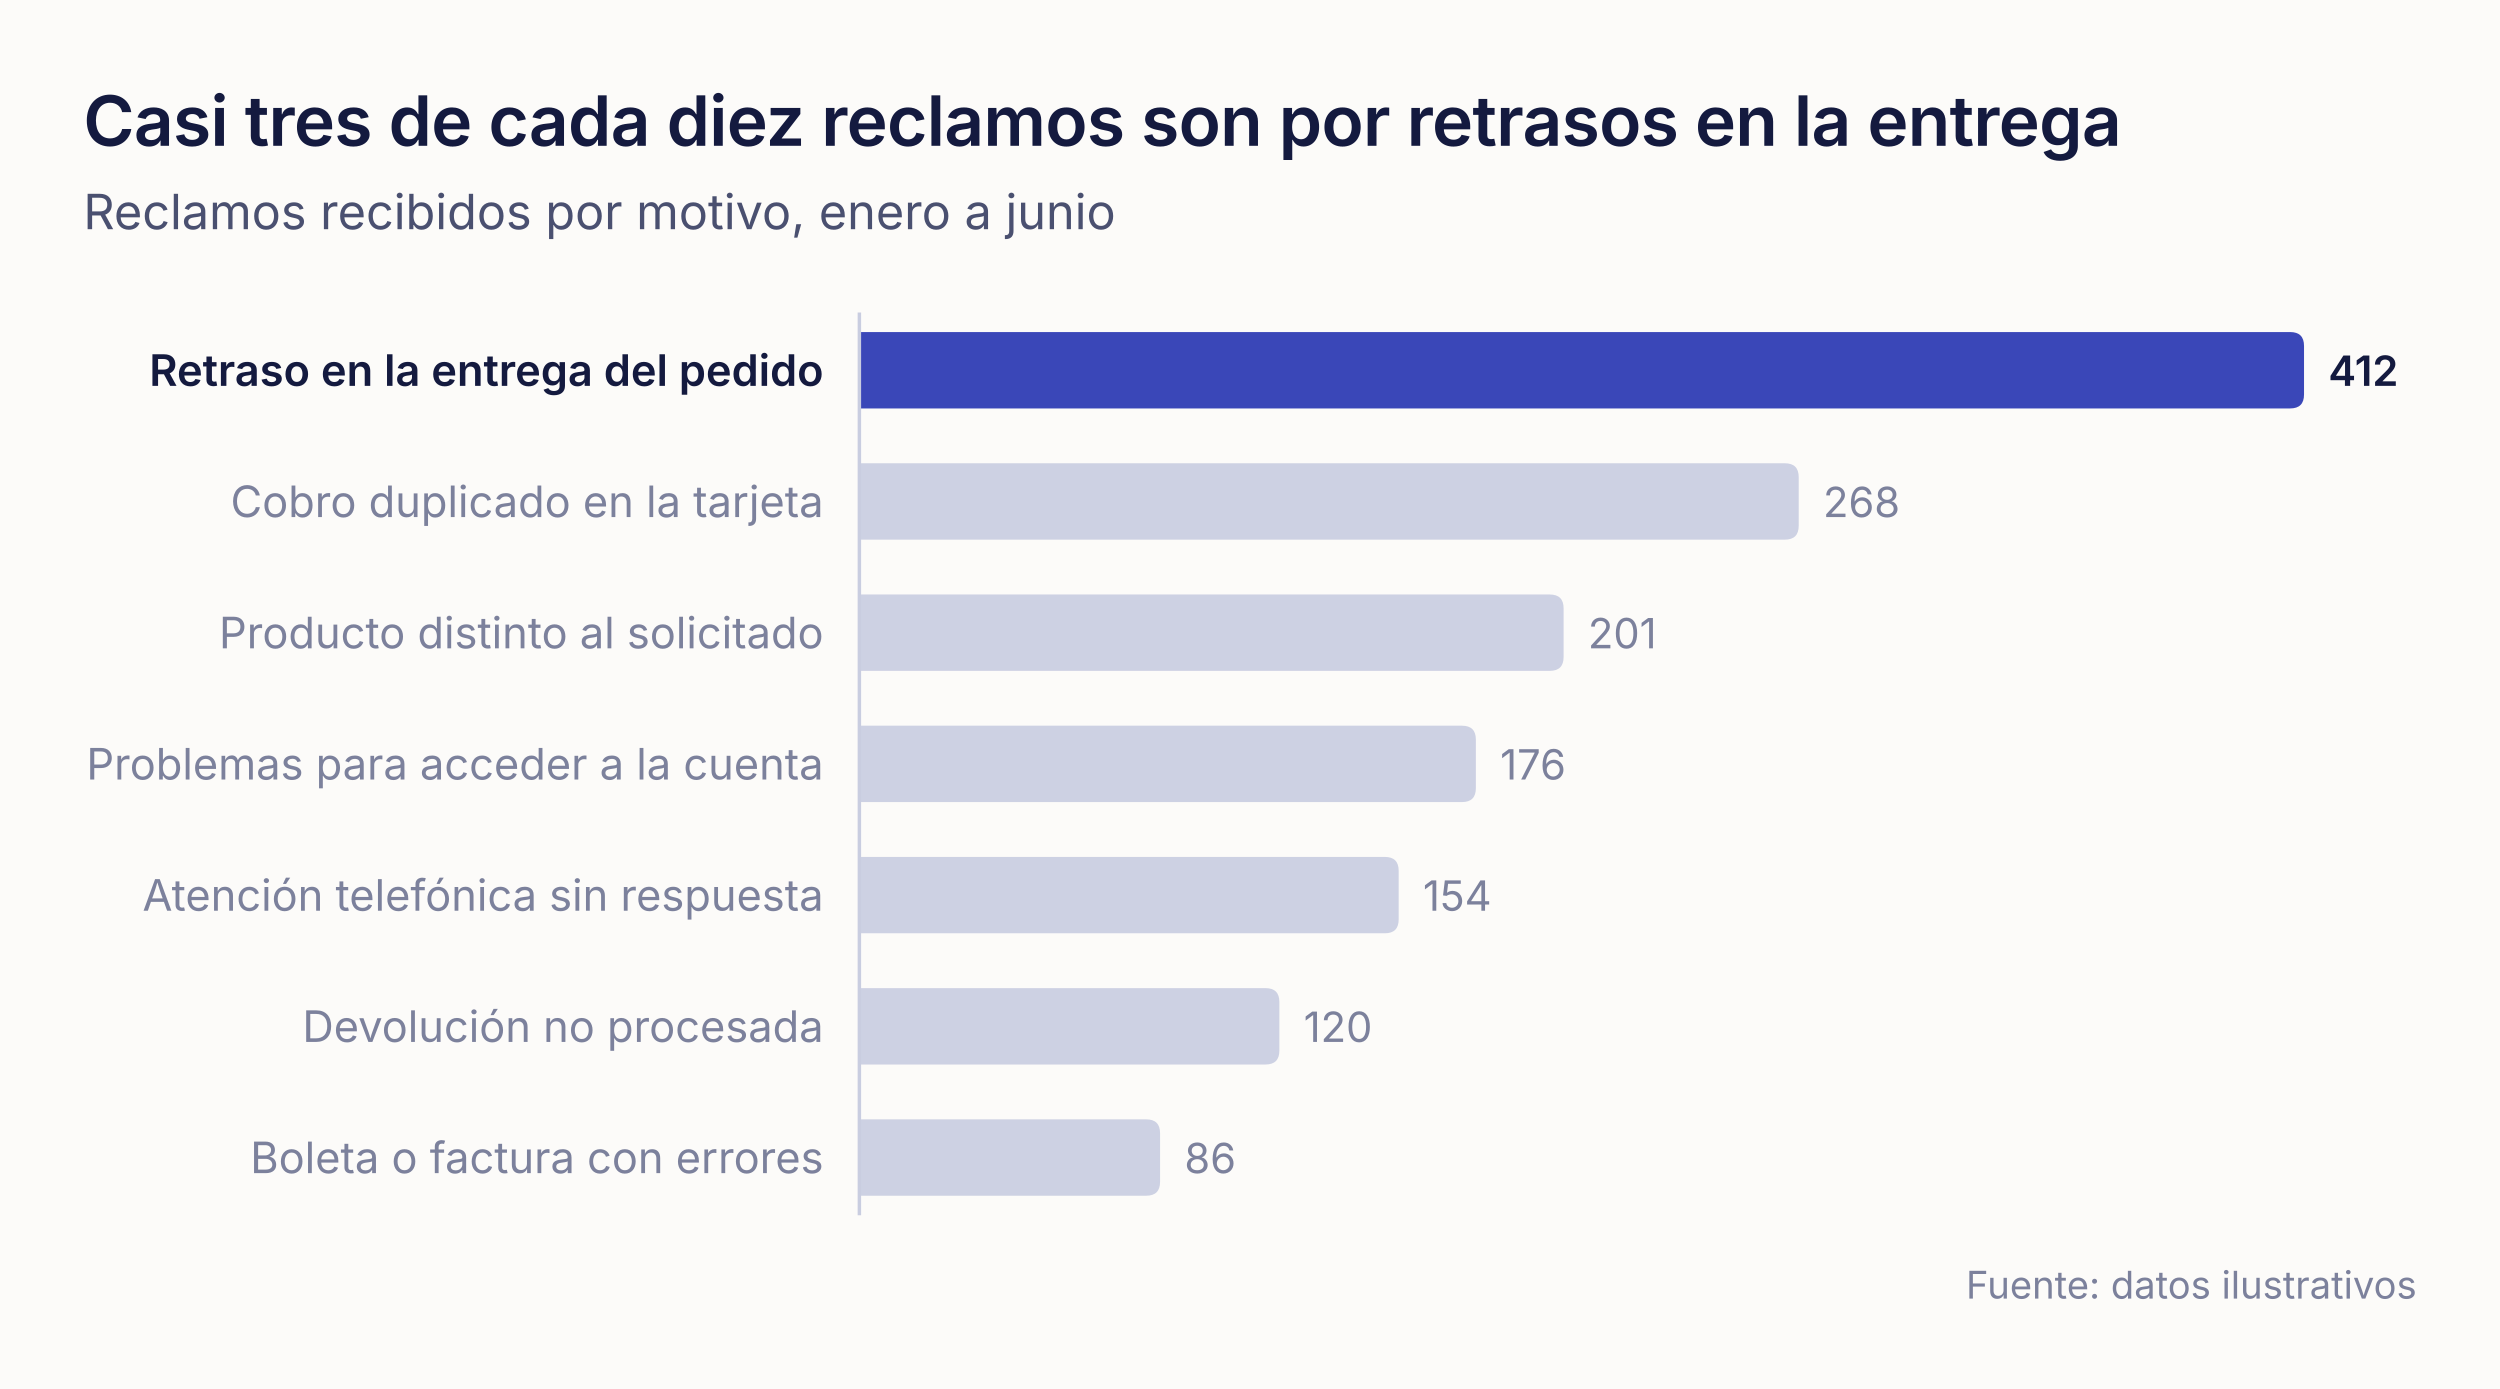
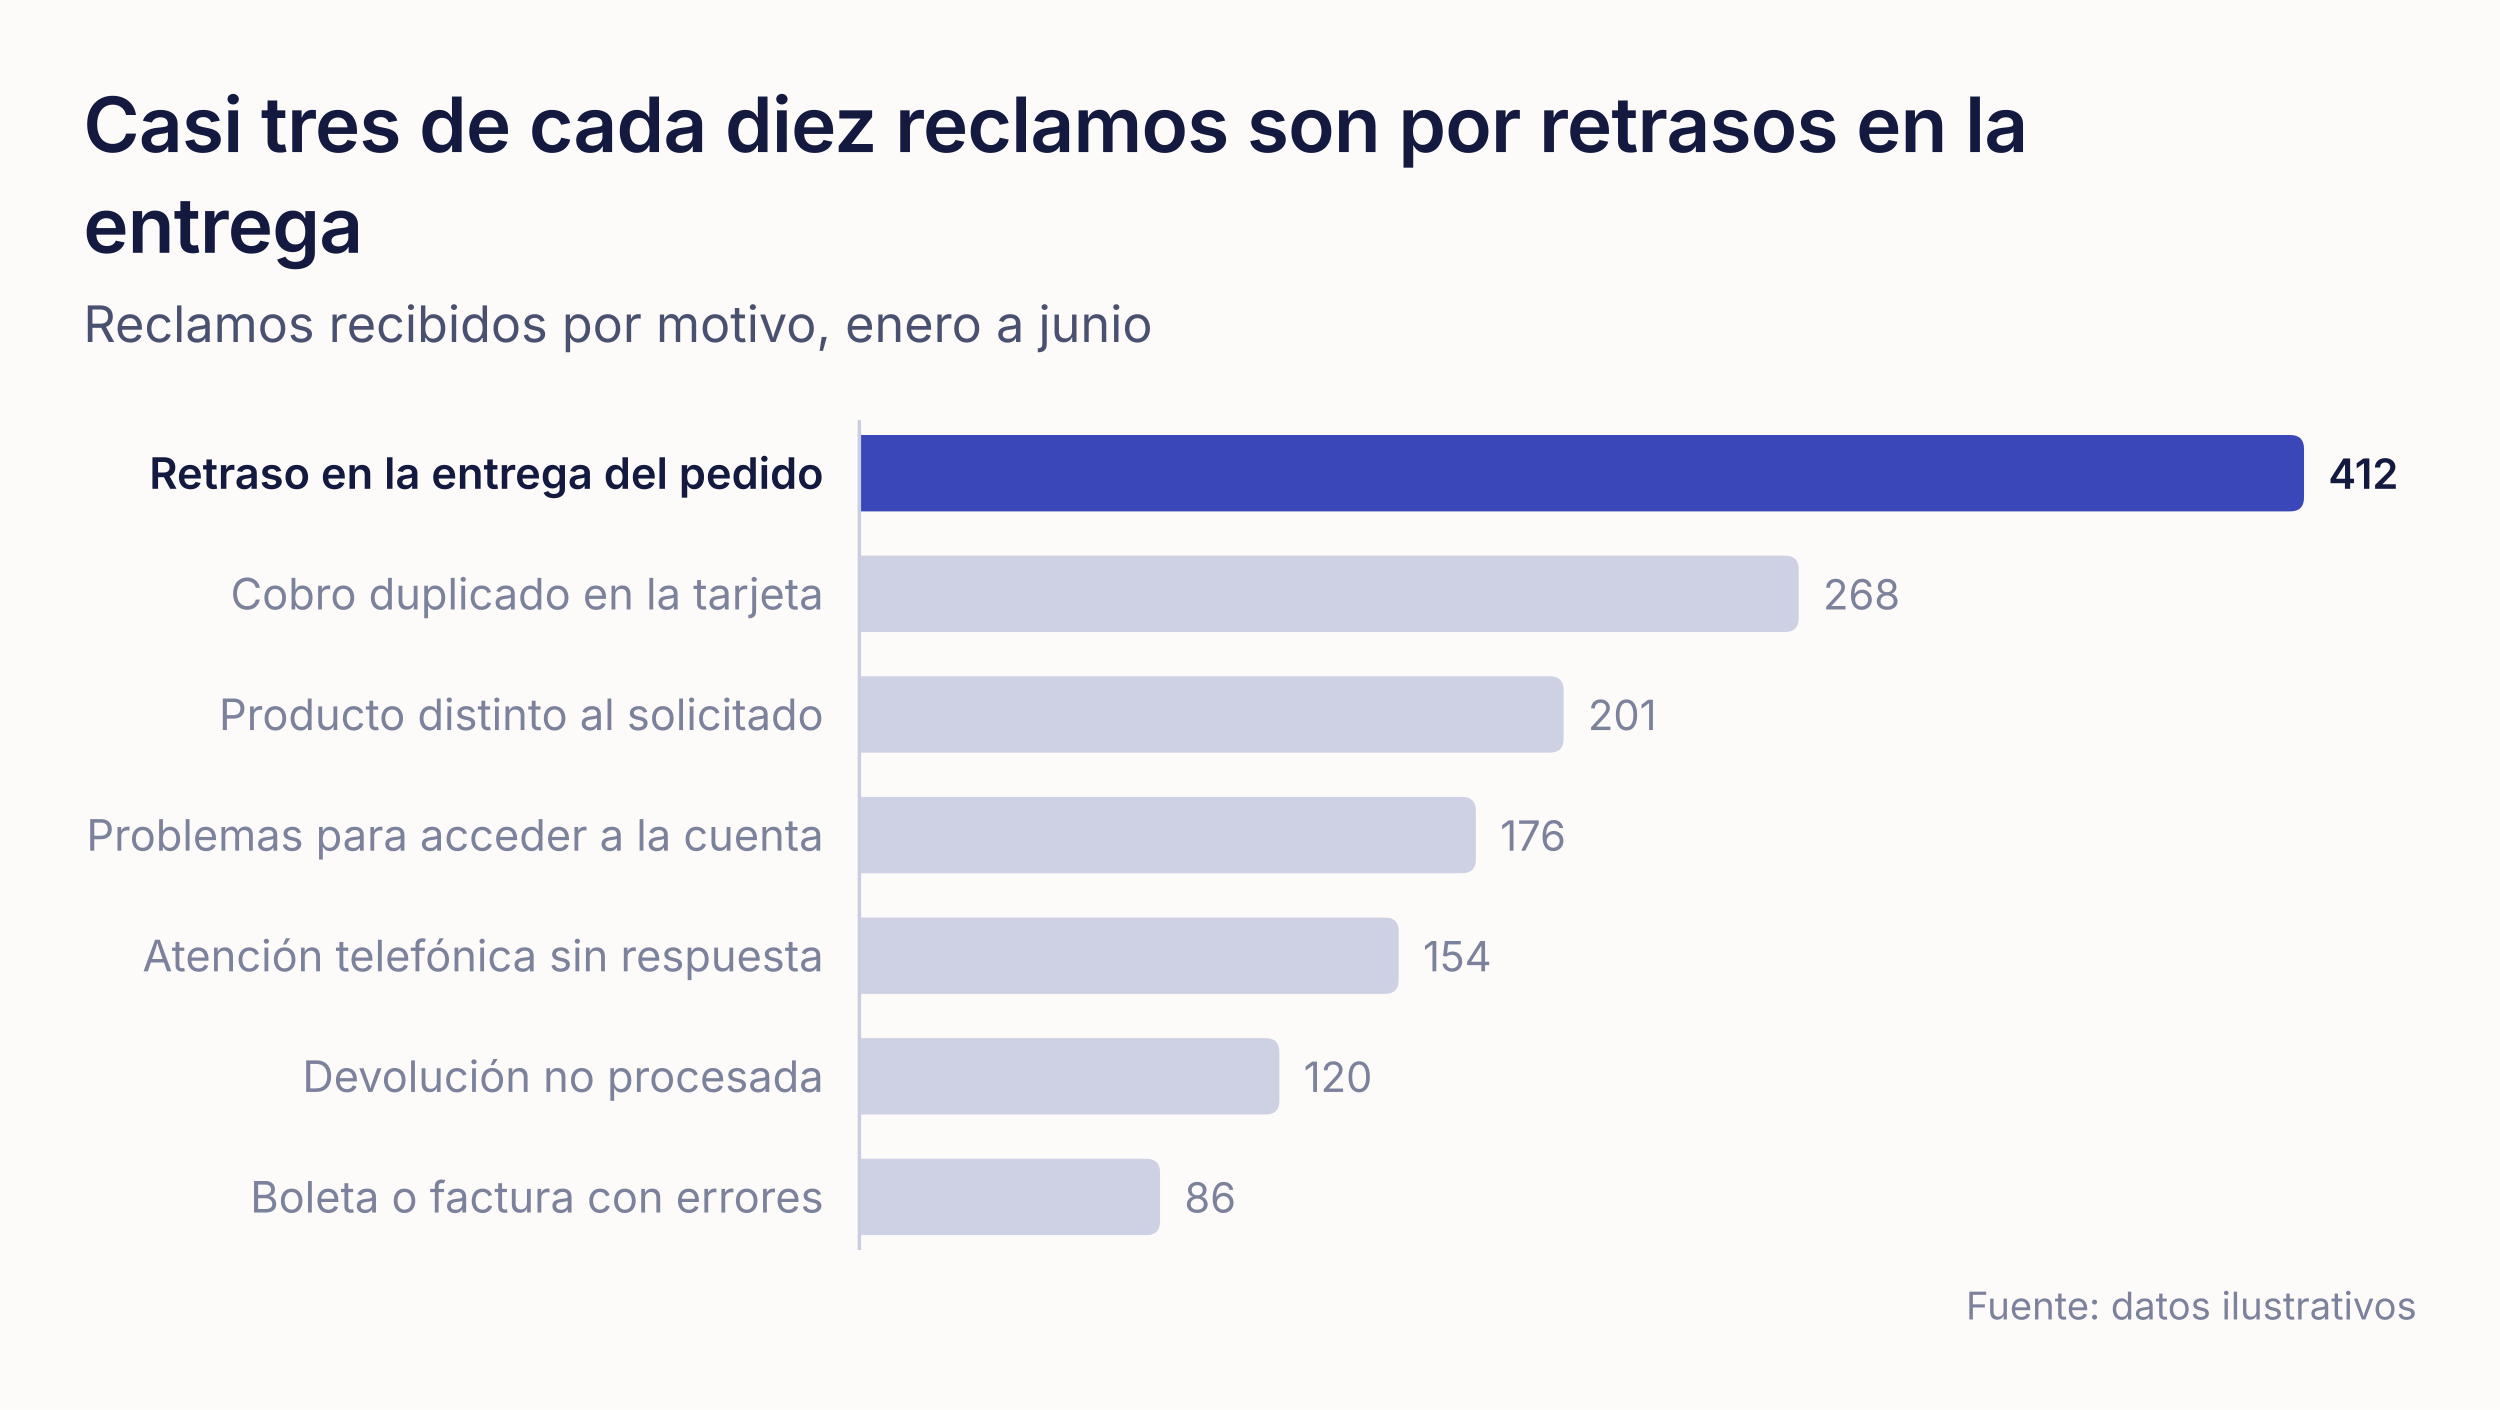
- <svg xmlns="http://www.w3.org/2000/svg" viewBox="0 0 720 400" width="720" height="400" role="img" aria-labelledby="panm47wc-t panm47wc-d" font-family="'Mozilla Text', 'Inter', system-ui, -apple-system, 'Segoe UI', Roboto, sans-serif" class="pa-chart" data-pa-type="bar" data-pa-mode="light" style="max-width:100%;height:auto;font-variant-numeric:lining-nums">
+ <svg xmlns="http://www.w3.org/2000/svg" viewBox="0 0 720 406" width="720" height="406" role="img" aria-labelledby="panm47wc-t panm47wc-d" font-family="'Mozilla Text', 'Inter', system-ui, -apple-system, 'Segoe UI', Roboto, sans-serif" class="pa-chart" data-pa-type="bar" data-pa-mode="light" style="max-width:100%;height:auto;font-variant-numeric:lining-nums">
  <style>.pa-m{transition:opacity .15s ease}.pa-focus .pa-m{opacity:.28}.pa-focus .pa-m.pa-on{opacity:1}</style>
-   <rect width="720" height="400" fill="#FCFBF9" />
+   <rect width="720" height="406" fill="#FCFBF9" />
  <g class="pa-header">
-     <text x="24" y="42" fill="#141A3F" font-size="20" font-weight="600" letter-spacing="-0.01em">Casi tres de cada diez reclamos son por retrasos en la entrega</text>
-     <text x="24" y="66" fill="#4A5070" font-size="14">Reclamos recibidos por motivo, enero a junio</text>
+     <text x="24" y="43.8" fill="#141A3F" font-size="22" font-weight="600" letter-spacing="-0.01em">Casi tres de cada diez reclamos son por retrasos en la</text>
+     <text x="24" y="72.8" fill="#141A3F" font-size="22" font-weight="600" letter-spacing="-0.01em">entrega</text>
+     <text x="24" y="98.5" fill="#4A5070" font-size="14.5">Reclamos recibidos por motivo, enero a junio</text>
  </g>
  <g class="pa-body">
    <g>
-       <rect x="24" y="87.73" width="672" height="37.79" fill="transparent" />
-       <text x="237.18" y="111.13" fill="#141A3F" font-size="12.5" font-weight="600" text-anchor="end">Retraso en la entrega del pedido</text>
+       <rect x="24" y="118.92" width="672" height="34.74" fill="transparent" />
+       <text x="237.18" y="140.78" fill="#141A3F" font-size="12.5" font-weight="600" text-anchor="end">Retraso en la entrega del pedido</text>
      <g class="pa-m" data-tip="Retraso en la entrega del pedido 412">
-         <path d="M247.18,95.63H659.56Q663.56,95.63 663.56,99.63V113.63Q663.56,117.63 659.56,117.63H247.18Z" fill="#3A47B8" />
+         <path d="M247.18,125.28H659.56Q663.56,125.28 663.56,129.28V143.28Q663.56,147.28 659.56,147.28H247.18Z" fill="#3A47B8" />
      </g>
-       <text x="670.56" y="111.13" fill="#141A3F" font-size="12" font-weight="600" text-anchor="start">412</text>
+       <text x="670.56" y="140.78" fill="#141A3F" font-size="12" font-weight="600" text-anchor="start">412</text>
    </g>
    <g>
-       <rect x="24" y="125.52" width="672" height="37.79" fill="transparent" />
-       <text x="237.18" y="148.92" fill="#7C819C" font-size="12.5" font-weight="400" text-anchor="end">Cobro duplicado en la tarjeta</text>
+       <rect x="24" y="153.65" width="672" height="34.74" fill="transparent" />
+       <text x="237.18" y="175.52" fill="#7C819C" font-size="12.5" font-weight="400" text-anchor="end">Cobro duplicado en la tarjeta</text>
      <g class="pa-m" data-tip="Cobro duplicado en la tarjeta 268">
-         <path d="M247.18,133.42H514.03Q518.03,133.42 518.03,137.42V151.42Q518.03,155.42 514.03,155.42H247.18Z" fill="#CDD1E3" />
+         <path d="M247.18,160.02H514.03Q518.03,160.02 518.03,164.02V178.02Q518.03,182.02 514.03,182.02H247.18Z" fill="#CDD1E3" />
      </g>
-       <text x="525.03" y="148.92" fill="#7C819C" font-size="12" font-weight="400" text-anchor="start">268</text>
+       <text x="525.03" y="175.52" fill="#7C819C" font-size="12" font-weight="400" text-anchor="start">268</text>
    </g>
    <g>
-       <rect x="24" y="163.31" width="672" height="37.79" fill="transparent" />
-       <text x="237.18" y="186.71" fill="#7C819C" font-size="12.5" font-weight="400" text-anchor="end">Producto distinto al solicitado</text>
+       <rect x="24" y="188.39" width="672" height="34.74" fill="transparent" />
+       <text x="237.18" y="210.26" fill="#7C819C" font-size="12.5" font-weight="400" text-anchor="end">Producto distinto al solicitado</text>
      <g class="pa-m" data-tip="Producto distinto al solicitado 201">
-         <path d="M247.18,171.21H446.32Q450.32,171.21 450.32,175.21V189.21Q450.32,193.21 446.32,193.21H247.18Z" fill="#CDD1E3" />
+         <path d="M247.18,194.76H446.32Q450.32,194.76 450.32,198.76V212.76Q450.32,216.76 446.32,216.76H247.18Z" fill="#CDD1E3" />
      </g>
-       <text x="457.32" y="186.71" fill="#7C819C" font-size="12" font-weight="400" text-anchor="start">201</text>
+       <text x="457.32" y="210.26" fill="#7C819C" font-size="12" font-weight="400" text-anchor="start">201</text>
    </g>
    <g>
-       <rect x="24" y="201.1" width="672" height="37.79" fill="transparent" />
-       <text x="237.18" y="224.5" fill="#7C819C" font-size="12.5" font-weight="400" text-anchor="end">Problemas para acceder a la cuenta</text>
+       <rect x="24" y="223.13" width="672" height="34.74" fill="transparent" />
+       <text x="237.18" y="245" fill="#7C819C" font-size="12.5" font-weight="400" text-anchor="end">Problemas para acceder a la cuenta</text>
      <g class="pa-m" data-tip="Problemas para acceder a la cuenta 176">
-         <path d="M247.18,209H421.05Q425.05,209 425.05,213V227Q425.05,231 421.05,231H247.18Z" fill="#CDD1E3" />
+         <path d="M247.18,229.5H421.05Q425.05,229.5 425.05,233.5V247.5Q425.05,251.5 421.05,251.5H247.18Z" fill="#CDD1E3" />
      </g>
-       <text x="432.05" y="224.5" fill="#7C819C" font-size="12" font-weight="400" text-anchor="start">176</text>
+       <text x="432.05" y="245" fill="#7C819C" font-size="12" font-weight="400" text-anchor="start">176</text>
    </g>
    <g>
-       <rect x="24" y="238.9" width="672" height="37.79" fill="transparent" />
-       <text x="237.18" y="262.29" fill="#7C819C" font-size="12.5" font-weight="400" text-anchor="end">Atención telefónica sin respuesta</text>
+       <rect x="24" y="257.87" width="672" height="34.74" fill="transparent" />
+       <text x="237.18" y="279.74" fill="#7C819C" font-size="12.5" font-weight="400" text-anchor="end">Atención telefónica sin respuesta</text>
      <g class="pa-m" data-tip="Atención telefónica sin respuesta 154">
-         <path d="M247.18,246.79H398.82Q402.82,246.79 402.82,250.79V264.79Q402.82,268.79 398.82,268.79H247.18Z" fill="#CDD1E3" />
+         <path d="M247.18,264.24H398.82Q402.82,264.24 402.82,268.24V282.24Q402.82,286.24 398.82,286.24H247.18Z" fill="#CDD1E3" />
      </g>
-       <text x="409.82" y="262.29" fill="#7C819C" font-size="12" font-weight="400" text-anchor="start">154</text>
+       <text x="409.82" y="279.74" fill="#7C819C" font-size="12" font-weight="400" text-anchor="start">154</text>
    </g>
    <g>
-       <rect x="24" y="276.69" width="672" height="37.79" fill="transparent" />
-       <text x="237.18" y="300.08" fill="#7C819C" font-size="12.5" font-weight="400" text-anchor="end">Devolución no procesada</text>
+       <rect x="24" y="292.61" width="672" height="34.74" fill="transparent" />
+       <text x="237.18" y="314.48" fill="#7C819C" font-size="12.5" font-weight="400" text-anchor="end">Devolución no procesada</text>
      <g class="pa-m" data-tip="Devolución no procesada 120">
-         <path d="M247.18,284.58H364.46Q368.46,284.58 368.46,288.58V302.58Q368.46,306.58 364.46,306.58H247.18Z" fill="#CDD1E3" />
+         <path d="M247.18,298.98H364.46Q368.46,298.98 368.46,302.98V316.98Q368.46,320.98 364.46,320.98H247.18Z" fill="#CDD1E3" />
      </g>
-       <text x="375.46" y="300.08" fill="#7C819C" font-size="12" font-weight="400" text-anchor="start">120</text>
+       <text x="375.46" y="314.48" fill="#7C819C" font-size="12" font-weight="400" text-anchor="start">120</text>
    </g>
    <g>
-       <rect x="24" y="314.48" width="672" height="37.79" fill="transparent" />
-       <text x="237.18" y="337.87" fill="#7C819C" font-size="12.5" font-weight="400" text-anchor="end">Boleta o factura con errores</text>
+       <rect x="24" y="327.35" width="672" height="34.74" fill="transparent" />
+       <text x="237.18" y="349.22" fill="#7C819C" font-size="12.5" font-weight="400" text-anchor="end">Boleta o factura con errores</text>
      <g class="pa-m" data-tip="Boleta o factura con errores 86">
-         <path d="M247.18,322.37H330.1Q334.1,322.37 334.1,326.37V340.37Q334.1,344.37 330.1,344.37H247.18Z" fill="#CDD1E3" />
+         <path d="M247.18,333.72H330.1Q334.1,333.72 334.1,337.72V351.72Q334.1,355.72 330.1,355.72H247.18Z" fill="#CDD1E3" />
      </g>
-       <text x="341.1" y="337.87" fill="#7C819C" font-size="12" font-weight="400" text-anchor="start">86</text>
+       <text x="341.1" y="349.22" fill="#7C819C" font-size="12" font-weight="400" text-anchor="start">86</text>
    </g>
-     <line x1="247.5" x2="247.5" y1="90" y2="350" stroke="#C9CDE0" stroke-width="1" />
+     <line x1="247.5" x2="247.5" y1="121" y2="360" stroke="#C9CDE0" stroke-width="1" />
    <g class="pa-refs" />
  </g>
-   <text x="696" y="374" fill="#7C819C" font-size="11" text-anchor="end">Fuente: datos ilustrativos</text>
+   <text x="696" y="380" fill="#7C819C" font-size="11" text-anchor="end">Fuente: datos ilustrativos</text>
</svg>
